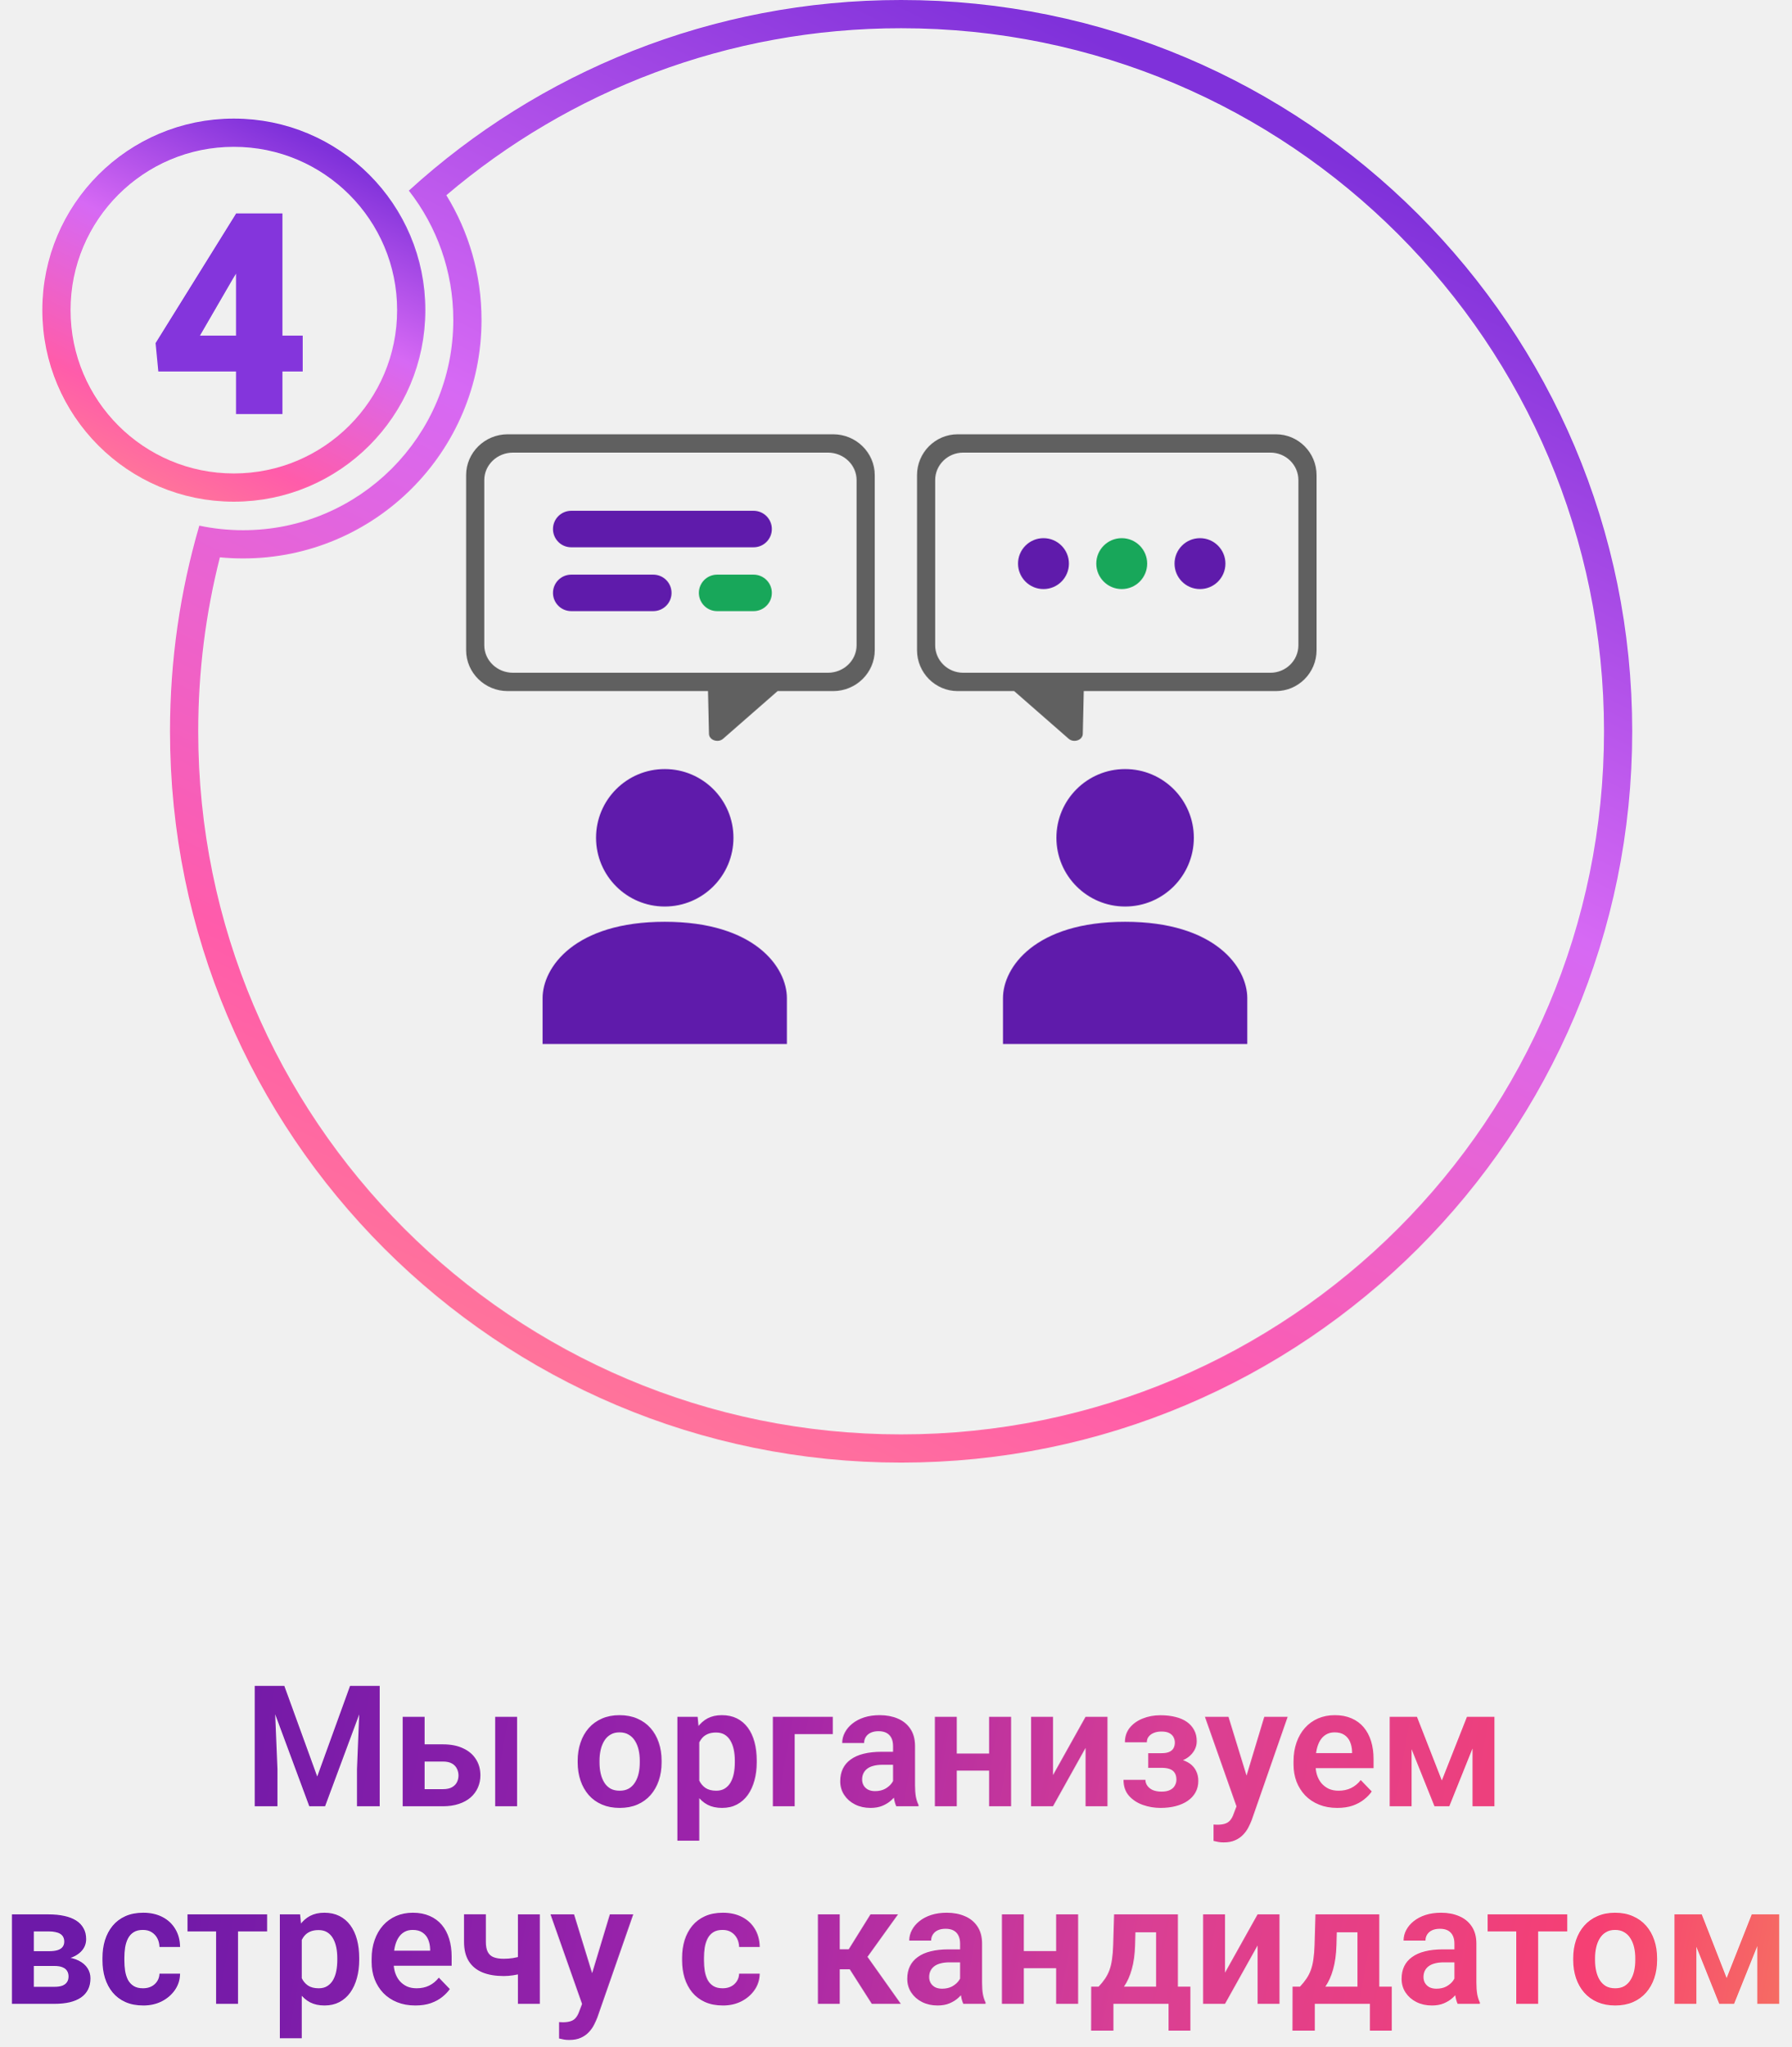
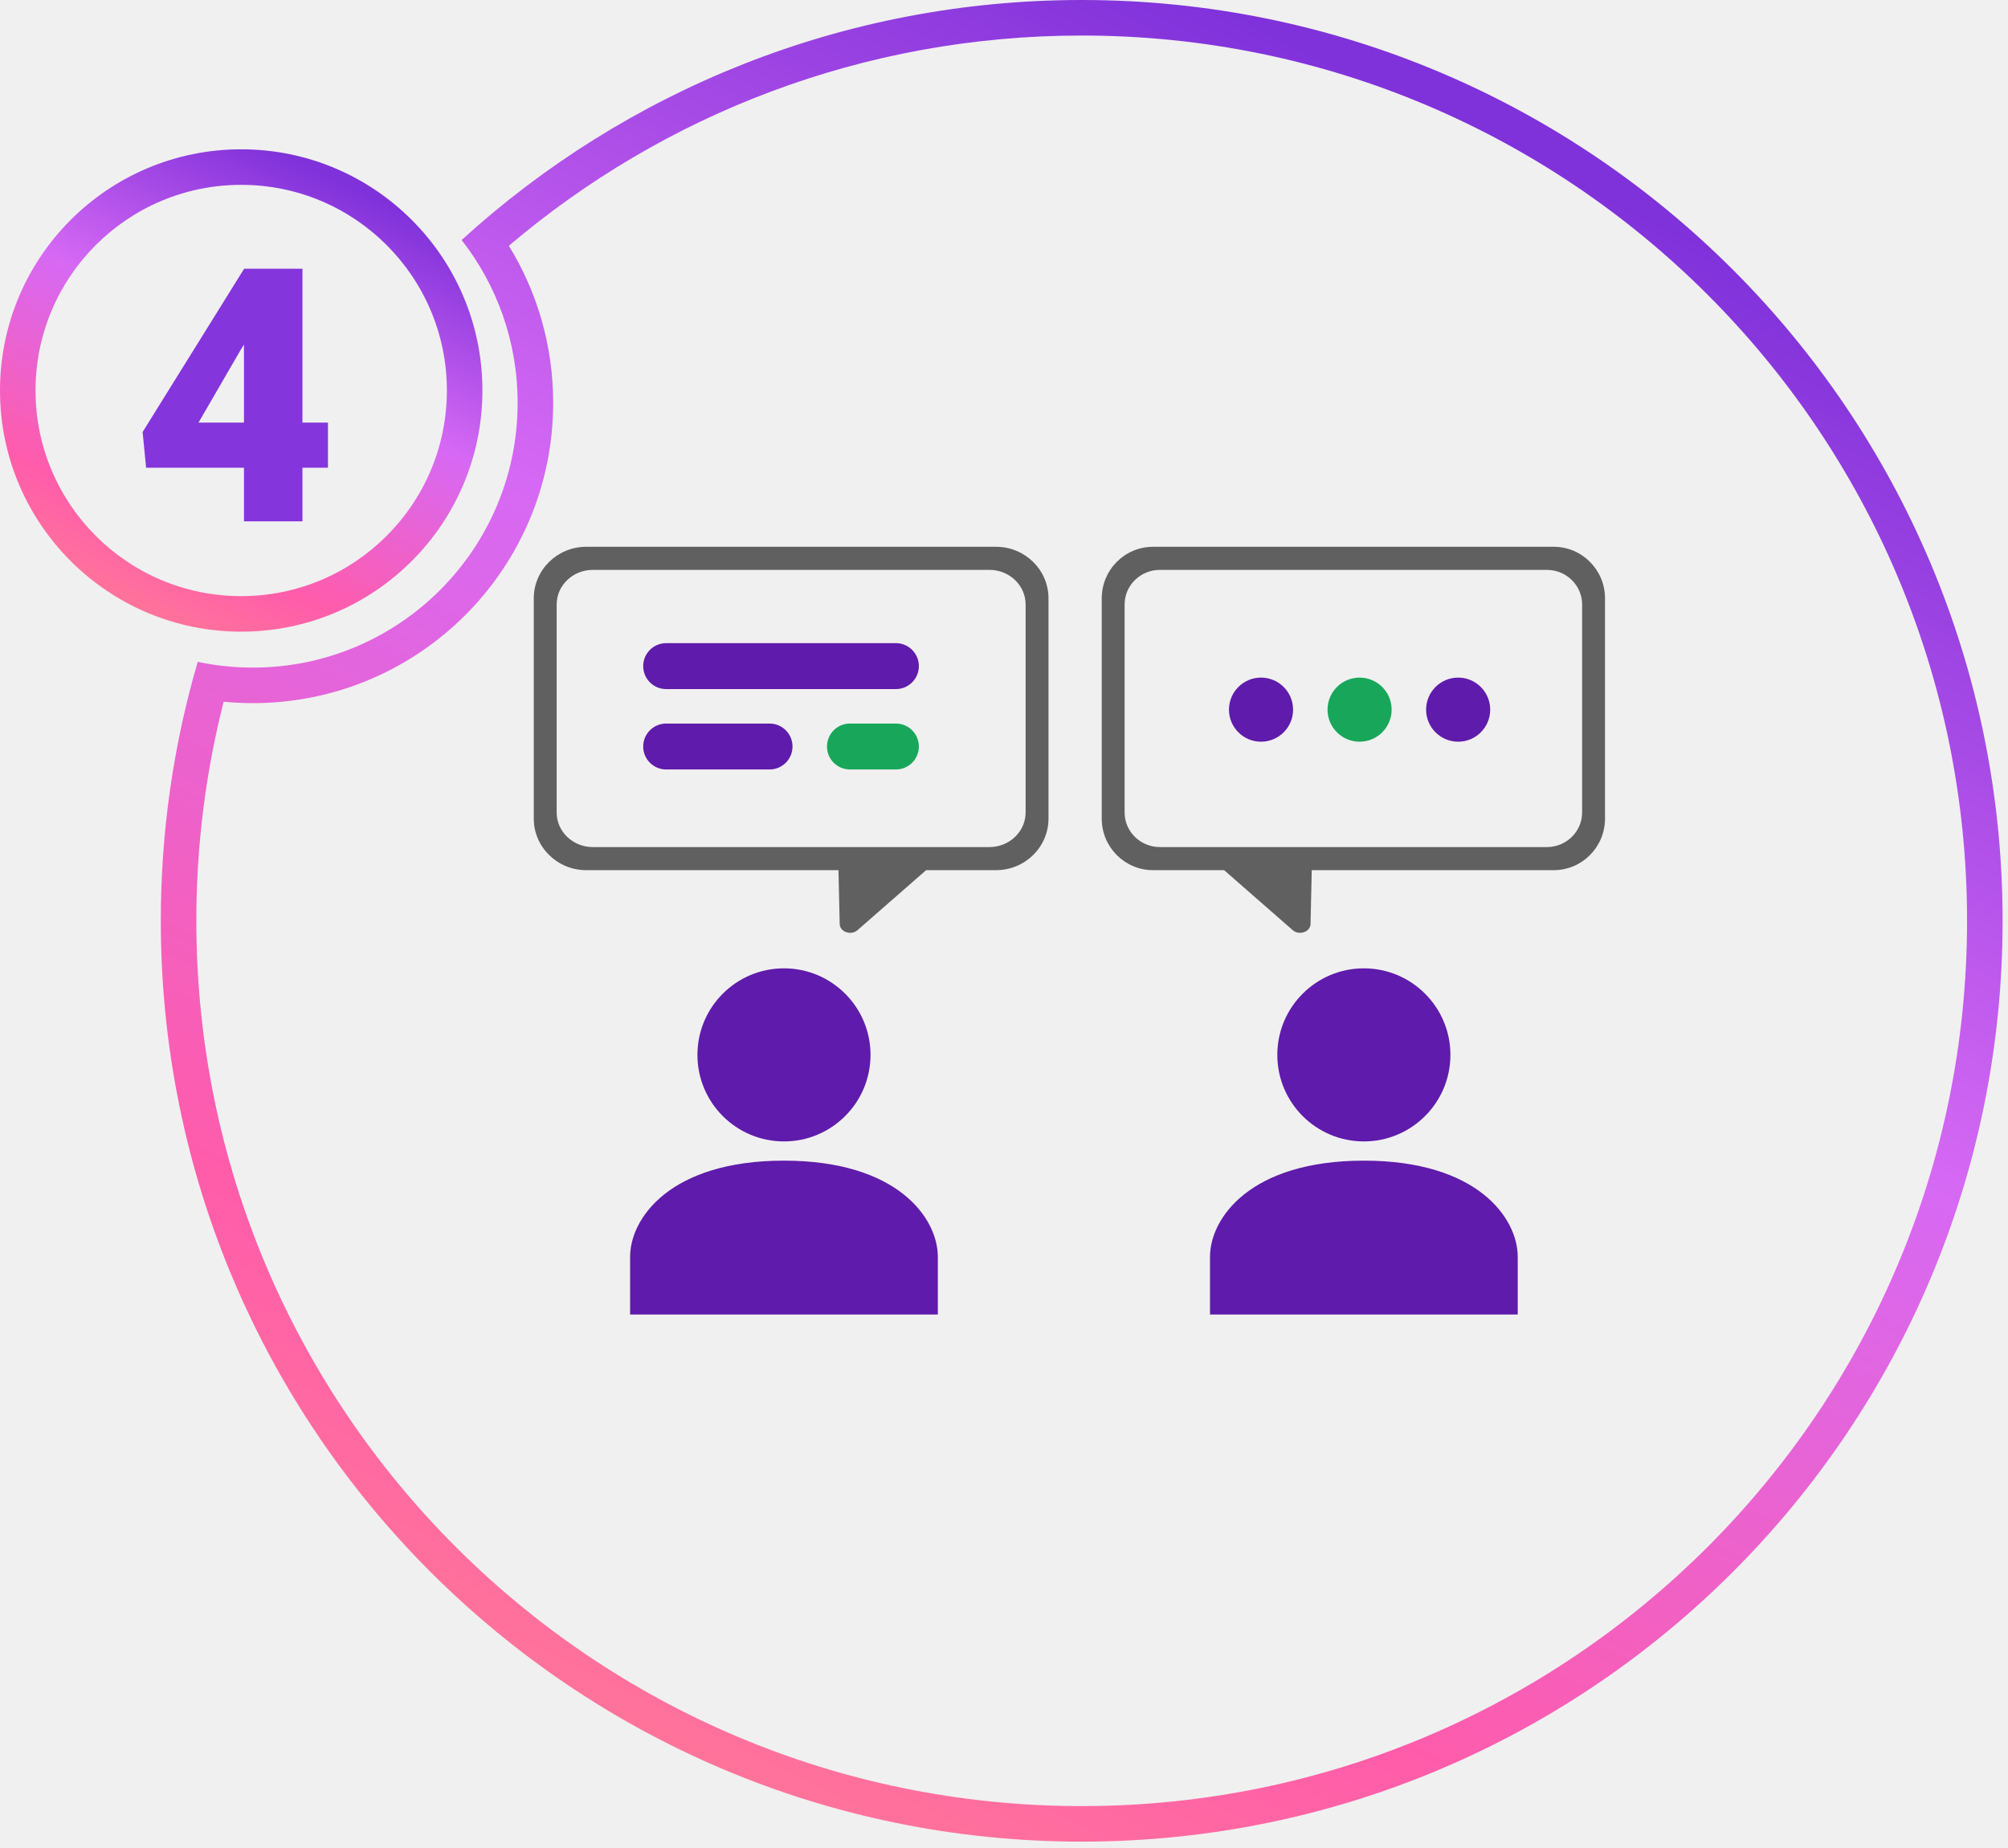
- <svg xmlns="http://www.w3.org/2000/svg" width="127" height="145" viewBox="0 0 127 145" fill="none">
-   <path d="M21.456 23.785V26.324H11.222L11.026 24.313L16.739 15.123H19.337L16.515 19.742L14.171 23.785H21.456ZM20.02 15.123V29.342H16.729V15.123H20.02Z" fill="#8435DC" />
-   <path fill-rule="evenodd" clip-rule="evenodd" d="M67.884 30.773H90.438C92.03 30.775 93.32 32.072 93.322 33.672V46.074C93.32 47.674 92.03 48.971 90.438 48.973H76.819L76.75 52.006C76.748 52.207 76.602 52.388 76.381 52.462C76.309 52.487 76.232 52.5 76.155 52.5C76.001 52.499 75.856 52.446 75.751 52.352L71.887 48.973H67.884C66.292 48.971 65.002 47.674 65 46.074V33.672C65.002 32.072 66.292 30.775 67.884 30.773ZM90.051 32.073H68.271C67.176 32.074 66.288 32.946 66.287 34.021V45.725C66.288 46.8 67.176 47.672 68.271 47.673H90.051C91.146 47.672 92.033 46.8 92.034 45.725V34.021C92.033 32.946 91.146 32.074 90.051 32.073Z" fill="#606060" />
-   <path fill-rule="evenodd" clip-rule="evenodd" d="M59.054 30.773H35.988C34.36 30.775 33.04 32.072 33.038 33.672V46.074C33.04 47.674 34.36 48.971 35.988 48.973H50.185L50.254 52.006C50.256 52.207 50.402 52.388 50.622 52.462C50.695 52.487 50.772 52.5 50.849 52.5C51.002 52.499 51.148 52.446 51.253 52.352L55.117 48.973H59.054C60.682 48.971 62.002 47.674 62.004 46.074V33.672C62.002 32.072 60.682 30.775 59.054 30.773ZM36.359 32.073H58.683C59.806 32.074 60.715 32.946 60.717 34.021V45.725C60.715 46.8 59.806 47.672 58.683 47.673H36.359C35.236 47.672 34.327 46.8 34.326 45.725V34.021C34.327 32.946 35.236 32.074 36.359 32.073Z" fill="#606060" />
-   <path d="M39.196 37.489C39.196 36.775 39.775 36.196 40.489 36.196H53.416C54.13 36.196 54.709 36.775 54.709 37.489C54.709 38.203 54.13 38.782 53.416 38.782H40.489C39.775 38.782 39.196 38.203 39.196 37.489Z" fill="#5F1BAB" />
-   <path d="M39.196 42.014C39.196 41.3 39.775 40.721 40.489 40.721H46.306C47.02 40.721 47.599 41.3 47.599 42.014C47.599 42.727 47.02 43.306 46.306 43.306H40.489C39.775 43.306 39.196 42.727 39.196 42.014Z" fill="#5F1BAB" />
-   <path d="M75.768 39.939C75.768 38.943 74.96 38.135 73.964 38.135C72.968 38.135 72.16 38.943 72.16 39.939C72.16 40.935 72.968 41.743 73.964 41.743C74.96 41.743 75.768 40.935 75.768 39.939Z" fill="#5F1BAB" />
-   <path d="M85.058 38.135C86.054 38.135 86.861 38.943 86.861 39.939C86.861 40.935 86.054 41.743 85.058 41.743C84.061 41.743 83.254 40.935 83.254 39.939C83.254 38.943 84.061 38.135 85.058 38.135Z" fill="#5F1BAB" />
-   <path d="M42.248 59.368C42.248 62.058 44.428 64.239 47.118 64.239C49.807 64.239 51.988 62.058 51.988 59.368C51.988 56.679 49.807 54.498 47.118 54.498C44.428 54.498 42.248 56.679 42.248 59.368Z" fill="#5F1BAB" />
-   <path d="M84.622 59.368C84.622 62.058 82.441 64.239 79.751 64.239C77.062 64.239 74.881 62.058 74.881 59.368C74.881 56.679 77.062 54.498 79.751 54.498C82.441 54.498 84.622 56.679 84.622 59.368Z" fill="#5F1BAB" />
-   <path d="M71.093 70.732C71.093 68.568 73.344 65.321 79.751 65.321C86.159 65.321 88.41 68.568 88.41 70.732V73.979H71.093V70.732Z" fill="#5F1BAB" />
-   <path d="M47.118 65.321C53.525 65.321 55.776 68.568 55.776 70.732V73.979H38.459V70.732C38.459 68.568 40.711 65.321 47.118 65.321Z" fill="#5F1BAB" />
-   <path d="M79.511 38.135C80.507 38.135 81.314 38.943 81.314 39.939C81.314 40.935 80.507 41.743 79.511 41.743C78.514 41.743 77.707 40.935 77.707 39.939C77.707 38.943 78.514 38.135 79.511 38.135Z" fill="#18A75A" />
-   <path d="M49.538 42.014C49.538 41.3 50.116 40.721 50.83 40.721H53.416C54.13 40.721 54.709 41.3 54.709 42.014C54.709 42.727 54.13 43.306 53.416 43.306H50.83C50.116 43.306 49.538 42.727 49.538 42.014Z" fill="#18A75A" />
-   <path fill-rule="evenodd" clip-rule="evenodd" d="M63.872 101.647C91.389 101.647 113.696 79.34 113.696 51.824C113.696 24.307 91.389 2 63.872 2C51.577 2 40.326 6.451 31.636 13.833C33.217 16.405 34.13 19.434 34.13 22.673C34.13 32.006 26.564 39.572 17.231 39.572C16.676 39.572 16.128 39.545 15.586 39.493C14.583 43.434 14.049 47.565 14.049 51.824C14.049 79.34 36.356 101.647 63.872 101.647ZM14.127 37.248C15.128 37.46 16.166 37.572 17.231 37.572C25.459 37.572 32.13 30.901 32.13 22.673C32.13 19.217 30.953 16.035 28.978 13.508C38.187 5.116 50.432 0 63.872 0C92.494 0 115.696 23.202 115.696 51.824C115.696 80.445 92.494 103.647 63.872 103.647C35.251 103.647 12.049 80.445 12.049 51.824C12.049 46.763 12.774 41.872 14.127 37.248Z" fill="url(#paint0_linear_1099_7979)" />
-   <path fill-rule="evenodd" clip-rule="evenodd" d="M16.574 33.55C22.966 33.55 28.148 28.368 28.148 21.976C28.148 15.585 22.966 10.403 16.574 10.403C10.182 10.403 5 15.585 5 21.976C5 28.368 10.182 33.55 16.574 33.55ZM16.574 35.55C24.071 35.55 30.148 29.473 30.148 21.976C30.148 14.48 24.071 8.403 16.574 8.403C9.078 8.403 3 14.48 3 21.976C3 29.473 9.078 35.55 16.574 35.55Z" fill="url(#paint1_linear_1099_7979)" />
-   <path d="M18.758 119.469H20.152L22.484 125.891L24.811 119.469H26.211L23.041 128H21.922L18.758 119.469ZM18.055 119.469H19.42L19.666 125.369V128H18.055V119.469ZM25.543 119.469H26.914V128H25.303V125.369L25.543 119.469ZM29.539 123.611H31.391C31.953 123.611 32.432 123.705 32.826 123.893C33.225 124.076 33.527 124.334 33.734 124.666C33.945 124.994 34.051 125.375 34.051 125.809C34.051 126.121 33.99 126.412 33.869 126.682C33.752 126.947 33.58 127.18 33.353 127.379C33.127 127.574 32.848 127.727 32.516 127.836C32.188 127.945 31.812 128 31.391 128H28.543V121.66H30.096V126.787H31.391C31.66 126.787 31.875 126.742 32.035 126.652C32.199 126.559 32.316 126.439 32.387 126.295C32.461 126.146 32.498 125.988 32.498 125.82C32.498 125.648 32.461 125.488 32.387 125.34C32.316 125.188 32.199 125.064 32.035 124.971C31.875 124.877 31.66 124.83 31.391 124.83H29.539V123.611ZM36.652 121.66V128H35.1V121.66H36.652ZM40.947 124.895V124.771C40.947 124.307 41.014 123.879 41.147 123.488C41.279 123.094 41.473 122.752 41.727 122.463C41.98 122.174 42.291 121.949 42.658 121.789C43.025 121.625 43.443 121.543 43.912 121.543C44.389 121.543 44.81 121.625 45.178 121.789C45.549 121.949 45.861 122.174 46.115 122.463C46.369 122.752 46.562 123.094 46.695 123.488C46.828 123.879 46.895 124.307 46.895 124.771V124.895C46.895 125.355 46.828 125.783 46.695 126.178C46.562 126.568 46.369 126.91 46.115 127.203C45.861 127.492 45.551 127.717 45.184 127.877C44.816 128.037 44.397 128.117 43.924 128.117C43.455 128.117 43.035 128.037 42.664 127.877C42.293 127.717 41.98 127.492 41.727 127.203C41.473 126.91 41.279 126.568 41.147 126.178C41.014 125.783 40.947 125.355 40.947 124.895ZM42.494 124.771V124.895C42.494 125.172 42.522 125.432 42.576 125.674C42.631 125.916 42.715 126.129 42.828 126.312C42.941 126.496 43.088 126.641 43.268 126.746C43.451 126.848 43.67 126.898 43.924 126.898C44.174 126.898 44.389 126.848 44.568 126.746C44.748 126.641 44.895 126.496 45.008 126.312C45.125 126.129 45.211 125.916 45.266 125.674C45.32 125.432 45.348 125.172 45.348 124.895V124.771C45.348 124.498 45.32 124.242 45.266 124.004C45.211 123.762 45.125 123.549 45.008 123.365C44.895 123.178 44.746 123.031 44.562 122.926C44.383 122.816 44.166 122.762 43.912 122.762C43.662 122.762 43.447 122.816 43.268 122.926C43.088 123.031 42.941 123.178 42.828 123.365C42.715 123.549 42.631 123.762 42.576 124.004C42.522 124.242 42.494 124.498 42.494 124.771ZM49.566 122.879V130.438H48.014V121.66H49.449L49.566 122.879ZM53.639 124.766V124.889C53.639 125.35 53.584 125.777 53.475 126.172C53.369 126.562 53.213 126.904 53.006 127.197C52.799 127.486 52.541 127.713 52.232 127.877C51.928 128.037 51.576 128.117 51.178 128.117C50.787 128.117 50.447 128.043 50.158 127.895C49.869 127.742 49.625 127.527 49.426 127.25C49.227 126.973 49.066 126.65 48.945 126.283C48.828 125.912 48.74 125.508 48.682 125.07V124.678C48.74 124.213 48.828 123.791 48.945 123.412C49.066 123.029 49.227 122.699 49.426 122.422C49.625 122.141 49.867 121.924 50.152 121.771C50.441 121.619 50.779 121.543 51.166 121.543C51.568 121.543 51.922 121.619 52.227 121.771C52.535 121.924 52.795 122.143 53.006 122.428C53.217 122.713 53.375 123.053 53.48 123.447C53.586 123.842 53.639 124.281 53.639 124.766ZM52.086 124.889V124.766C52.086 124.484 52.06 124.225 52.01 123.986C51.959 123.744 51.881 123.533 51.775 123.354C51.67 123.17 51.533 123.027 51.365 122.926C51.197 122.824 50.994 122.773 50.756 122.773C50.518 122.773 50.312 122.812 50.141 122.891C49.969 122.969 49.828 123.08 49.719 123.225C49.609 123.369 49.523 123.541 49.461 123.74C49.402 123.936 49.363 124.152 49.344 124.391V125.363C49.379 125.652 49.447 125.912 49.549 126.143C49.65 126.373 49.799 126.557 49.994 126.693C50.193 126.83 50.451 126.898 50.768 126.898C51.006 126.898 51.209 126.846 51.377 126.74C51.545 126.635 51.682 126.49 51.787 126.307C51.893 126.119 51.969 125.904 52.016 125.662C52.062 125.42 52.086 125.162 52.086 124.889ZM59.029 121.66V122.885H56.328V128H54.781V121.66H59.029ZM63.301 126.652V123.729C63.301 123.514 63.264 123.328 63.19 123.172C63.115 123.016 63.002 122.895 62.85 122.809C62.697 122.723 62.504 122.68 62.27 122.68C62.062 122.68 61.881 122.715 61.725 122.785C61.572 122.855 61.455 122.955 61.373 123.084C61.291 123.209 61.25 123.354 61.25 123.518H59.697C59.697 123.256 59.76 123.008 59.885 122.773C60.01 122.535 60.188 122.324 60.418 122.141C60.652 121.953 60.932 121.807 61.256 121.701C61.584 121.596 61.951 121.543 62.357 121.543C62.838 121.543 63.266 121.625 63.641 121.789C64.019 121.949 64.316 122.191 64.531 122.516C64.75 122.84 64.859 123.248 64.859 123.74V126.506C64.859 126.822 64.879 127.094 64.918 127.32C64.961 127.543 65.023 127.736 65.106 127.9V128H63.529C63.455 127.84 63.398 127.637 63.359 127.391C63.32 127.141 63.301 126.895 63.301 126.652ZM63.518 124.139L63.529 125.059H62.551C62.309 125.059 62.096 125.084 61.912 125.135C61.728 125.182 61.578 125.252 61.461 125.346C61.344 125.436 61.256 125.545 61.197 125.674C61.139 125.799 61.109 125.941 61.109 126.102C61.109 126.258 61.145 126.398 61.215 126.523C61.289 126.648 61.395 126.748 61.531 126.822C61.672 126.893 61.836 126.928 62.023 126.928C62.297 126.928 62.535 126.873 62.738 126.764C62.941 126.65 63.1 126.514 63.213 126.354C63.326 126.193 63.387 126.041 63.395 125.896L63.84 126.564C63.785 126.725 63.703 126.895 63.594 127.074C63.484 127.254 63.344 127.422 63.172 127.578C63 127.734 62.793 127.863 62.551 127.965C62.309 128.066 62.027 128.117 61.707 128.117C61.297 128.117 60.93 128.035 60.605 127.871C60.281 127.707 60.025 127.482 59.838 127.197C59.65 126.912 59.557 126.588 59.557 126.225C59.557 125.889 59.619 125.592 59.744 125.334C59.869 125.076 60.055 124.859 60.301 124.684C60.547 124.504 60.852 124.369 61.215 124.279C61.582 124.186 62.002 124.139 62.475 124.139H63.518ZM70.584 124.262V125.475H67.332V124.262H70.584ZM67.818 121.66V128H66.266V121.66H67.818ZM71.668 121.66V128H70.109V121.66H71.668ZM74.639 125.791L76.947 121.66H78.5V128H76.947V123.863L74.639 128H73.086V121.66H74.639V125.791ZM82.625 124.977H81.389V124.238H82.332C82.562 124.238 82.746 124.207 82.883 124.145C83.023 124.082 83.123 123.994 83.182 123.881C83.244 123.768 83.275 123.637 83.275 123.488C83.275 123.355 83.246 123.23 83.188 123.113C83.129 122.992 83.031 122.895 82.894 122.82C82.758 122.742 82.568 122.703 82.326 122.703C82.127 122.703 81.949 122.734 81.793 122.797C81.637 122.859 81.514 122.947 81.424 123.061C81.334 123.174 81.289 123.309 81.289 123.465H79.736C79.736 123.066 79.85 122.725 80.076 122.439C80.307 122.154 80.613 121.936 80.996 121.783C81.379 121.627 81.799 121.549 82.256 121.549C82.65 121.549 83.006 121.59 83.322 121.672C83.639 121.75 83.908 121.867 84.131 122.023C84.353 122.18 84.525 122.373 84.647 122.604C84.768 122.83 84.828 123.094 84.828 123.395C84.828 123.609 84.777 123.812 84.676 124.004C84.574 124.195 84.428 124.365 84.236 124.514C84.045 124.658 83.812 124.771 83.539 124.854C83.269 124.936 82.965 124.977 82.625 124.977ZM81.389 124.555H82.625C83.004 124.555 83.336 124.592 83.621 124.666C83.91 124.736 84.152 124.842 84.348 124.982C84.543 125.123 84.689 125.297 84.787 125.504C84.889 125.707 84.939 125.941 84.939 126.207C84.939 126.508 84.873 126.777 84.74 127.016C84.611 127.25 84.428 127.449 84.189 127.613C83.951 127.777 83.668 127.902 83.34 127.988C83.012 128.074 82.65 128.117 82.256 128.117C81.83 128.117 81.416 128.047 81.014 127.906C80.615 127.766 80.285 127.549 80.023 127.256C79.766 126.963 79.637 126.586 79.637 126.125H81.189C81.189 126.273 81.234 126.412 81.324 126.541C81.414 126.67 81.543 126.773 81.711 126.852C81.883 126.926 82.09 126.963 82.332 126.963C82.578 126.963 82.779 126.924 82.936 126.846C83.092 126.768 83.205 126.664 83.275 126.535C83.35 126.402 83.387 126.264 83.387 126.119C83.387 125.92 83.348 125.76 83.269 125.639C83.195 125.514 83.078 125.422 82.918 125.363C82.762 125.305 82.566 125.275 82.332 125.275H81.389V124.555ZM87.916 127.297L89.615 121.66H91.273L88.731 128.961C88.672 129.117 88.596 129.287 88.502 129.471C88.412 129.654 88.291 129.828 88.139 129.992C87.986 130.16 87.795 130.297 87.564 130.402C87.338 130.508 87.062 130.561 86.738 130.561C86.598 130.561 86.473 130.551 86.363 130.531C86.254 130.512 86.139 130.486 86.018 130.455V129.295C86.057 129.299 86.102 129.301 86.152 129.301C86.207 129.305 86.254 129.307 86.293 129.307C86.519 129.307 86.707 129.279 86.856 129.225C87.004 129.174 87.123 129.09 87.213 128.973C87.307 128.859 87.385 128.711 87.447 128.527L87.916 127.297ZM87.078 121.66L88.514 126.33L88.766 127.965L87.699 128.158L85.408 121.66H87.078ZM94.789 128.117C94.309 128.117 93.877 128.039 93.494 127.883C93.111 127.727 92.785 127.51 92.516 127.232C92.25 126.951 92.045 126.625 91.9 126.254C91.76 125.879 91.689 125.477 91.689 125.047V124.812C91.689 124.324 91.76 123.881 91.9 123.482C92.041 123.08 92.24 122.734 92.498 122.445C92.756 122.156 93.064 121.934 93.424 121.777C93.783 121.621 94.18 121.543 94.613 121.543C95.062 121.543 95.459 121.619 95.803 121.771C96.147 121.92 96.434 122.131 96.664 122.404C96.894 122.678 97.068 123.006 97.186 123.389C97.303 123.768 97.361 124.188 97.361 124.648V125.299H92.393V124.232H95.838V124.115C95.83 123.869 95.783 123.645 95.697 123.441C95.611 123.234 95.478 123.07 95.299 122.949C95.119 122.824 94.887 122.762 94.602 122.762C94.371 122.762 94.17 122.812 93.998 122.914C93.83 123.012 93.689 123.152 93.576 123.336C93.467 123.516 93.385 123.73 93.33 123.98C93.275 124.23 93.248 124.508 93.248 124.812V125.047C93.248 125.312 93.283 125.559 93.353 125.785C93.428 126.012 93.535 126.209 93.676 126.377C93.82 126.541 93.992 126.67 94.191 126.764C94.394 126.854 94.625 126.898 94.883 126.898C95.207 126.898 95.5 126.836 95.762 126.711C96.027 126.582 96.258 126.393 96.453 126.143L97.232 126.951C97.1 127.146 96.92 127.334 96.693 127.514C96.471 127.693 96.201 127.84 95.885 127.953C95.568 128.062 95.203 128.117 94.789 128.117ZM102.201 126.172L103.982 121.66H105.277L102.729 128H101.68L99.137 121.66H100.438L102.201 126.172ZM100.057 121.66V128H98.504V121.66H100.057ZM104.375 128V121.66H105.928V128H104.375ZM3.857 139.316H1.848L1.836 138.268H3.488C3.734 138.268 3.936 138.242 4.092 138.191C4.248 138.141 4.363 138.064 4.438 137.963C4.516 137.861 4.555 137.738 4.555 137.594C4.555 137.469 4.531 137.361 4.484 137.271C4.438 137.178 4.367 137.102 4.273 137.043C4.184 136.984 4.068 136.941 3.928 136.914C3.791 136.883 3.631 136.867 3.447 136.867H2.398V142H0.846V135.66H3.447C3.857 135.66 4.227 135.697 4.555 135.771C4.883 135.842 5.162 135.949 5.393 136.094C5.623 136.238 5.799 136.422 5.92 136.645C6.045 136.863 6.107 137.121 6.107 137.418C6.107 137.613 6.064 137.797 5.979 137.969C5.893 138.141 5.766 138.293 5.598 138.426C5.43 138.559 5.223 138.668 4.977 138.754C4.73 138.836 4.449 138.887 4.133 138.906L3.857 139.316ZM3.857 142H1.432L2.006 140.793H3.857C4.084 140.793 4.271 140.766 4.42 140.711C4.568 140.652 4.678 140.568 4.748 140.459C4.822 140.35 4.859 140.217 4.859 140.061C4.859 139.908 4.824 139.777 4.754 139.668C4.688 139.555 4.58 139.469 4.432 139.41C4.287 139.348 4.096 139.316 3.857 139.316H2.258L2.27 138.268H4.127L4.537 138.684C4.959 138.711 5.309 138.797 5.586 138.941C5.863 139.082 6.07 139.262 6.207 139.48C6.344 139.695 6.412 139.932 6.412 140.189C6.412 140.49 6.355 140.754 6.242 140.98C6.129 141.207 5.963 141.396 5.744 141.549C5.525 141.697 5.258 141.811 4.941 141.889C4.625 141.963 4.264 142 3.857 142ZM10.139 140.898C10.357 140.898 10.553 140.855 10.725 140.77C10.896 140.684 11.033 140.562 11.135 140.406C11.24 140.25 11.297 140.068 11.305 139.861H12.764C12.756 140.291 12.635 140.676 12.4 141.016C12.166 141.355 11.854 141.625 11.463 141.824C11.076 142.02 10.643 142.117 10.162 142.117C9.674 142.117 9.248 142.035 8.885 141.871C8.521 141.707 8.219 141.479 7.977 141.186C7.738 140.893 7.559 140.553 7.438 140.166C7.32 139.779 7.262 139.365 7.262 138.924V138.736C7.262 138.295 7.32 137.881 7.438 137.494C7.559 137.107 7.738 136.768 7.977 136.475C8.219 136.182 8.521 135.953 8.885 135.789C9.248 135.625 9.672 135.543 10.156 135.543C10.668 135.543 11.117 135.643 11.504 135.842C11.895 136.041 12.199 136.322 12.418 136.686C12.641 137.049 12.756 137.477 12.764 137.969H11.305C11.297 137.742 11.246 137.539 11.152 137.359C11.059 137.18 10.926 137.035 10.754 136.926C10.582 136.816 10.373 136.762 10.127 136.762C9.865 136.762 9.646 136.816 9.471 136.926C9.299 137.035 9.164 137.186 9.066 137.377C8.973 137.564 8.906 137.775 8.867 138.01C8.832 138.24 8.814 138.482 8.814 138.736V138.924C8.814 139.182 8.832 139.428 8.867 139.662C8.906 139.896 8.973 140.107 9.066 140.295C9.164 140.479 9.299 140.625 9.471 140.734C9.646 140.844 9.869 140.898 10.139 140.898ZM16.871 135.66V142H15.318V135.66H16.871ZM18.934 135.66V136.867H13.291V135.66H18.934ZM21.389 136.879V144.438H19.836V135.66H21.271L21.389 136.879ZM25.461 138.766V138.889C25.461 139.35 25.406 139.777 25.297 140.172C25.191 140.562 25.035 140.904 24.828 141.197C24.621 141.486 24.363 141.713 24.055 141.877C23.75 142.037 23.398 142.117 23 142.117C22.609 142.117 22.27 142.043 21.98 141.895C21.691 141.742 21.447 141.527 21.248 141.25C21.049 140.973 20.889 140.65 20.768 140.283C20.65 139.912 20.562 139.508 20.504 139.07V138.678C20.562 138.213 20.65 137.791 20.768 137.412C20.889 137.029 21.049 136.699 21.248 136.422C21.447 136.141 21.689 135.924 21.975 135.771C22.264 135.619 22.602 135.543 22.988 135.543C23.391 135.543 23.744 135.619 24.049 135.771C24.357 135.924 24.617 136.143 24.828 136.428C25.039 136.713 25.197 137.053 25.303 137.447C25.408 137.842 25.461 138.281 25.461 138.766ZM23.908 138.889V138.766C23.908 138.484 23.883 138.225 23.832 137.986C23.781 137.744 23.703 137.533 23.598 137.354C23.492 137.17 23.355 137.027 23.188 136.926C23.02 136.824 22.816 136.773 22.578 136.773C22.34 136.773 22.135 136.812 21.963 136.891C21.791 136.969 21.65 137.08 21.541 137.225C21.432 137.369 21.346 137.541 21.283 137.74C21.225 137.936 21.186 138.152 21.166 138.391V139.363C21.201 139.652 21.27 139.912 21.371 140.143C21.473 140.373 21.621 140.557 21.816 140.693C22.016 140.83 22.273 140.898 22.59 140.898C22.828 140.898 23.031 140.846 23.199 140.74C23.367 140.635 23.504 140.49 23.609 140.307C23.715 140.119 23.791 139.904 23.838 139.662C23.885 139.42 23.908 139.162 23.908 138.889ZM29.439 142.117C28.959 142.117 28.527 142.039 28.145 141.883C27.762 141.727 27.436 141.51 27.166 141.232C26.9 140.951 26.695 140.625 26.551 140.254C26.41 139.879 26.34 139.477 26.34 139.047V138.812C26.34 138.324 26.41 137.881 26.551 137.482C26.691 137.08 26.891 136.734 27.148 136.445C27.406 136.156 27.715 135.934 28.074 135.777C28.434 135.621 28.83 135.543 29.264 135.543C29.713 135.543 30.109 135.619 30.453 135.771C30.797 135.92 31.084 136.131 31.314 136.404C31.545 136.678 31.719 137.006 31.836 137.389C31.953 137.768 32.012 138.188 32.012 138.648V139.299H27.043V138.232H30.488V138.115C30.48 137.869 30.434 137.645 30.348 137.441C30.262 137.234 30.129 137.07 29.949 136.949C29.77 136.824 29.537 136.762 29.252 136.762C29.021 136.762 28.82 136.812 28.648 136.914C28.48 137.012 28.34 137.152 28.227 137.336C28.117 137.516 28.035 137.73 27.98 137.98C27.926 138.23 27.898 138.508 27.898 138.812V139.047C27.898 139.312 27.934 139.559 28.004 139.785C28.078 140.012 28.186 140.209 28.326 140.377C28.471 140.541 28.643 140.67 28.842 140.764C29.045 140.854 29.275 140.898 29.533 140.898C29.857 140.898 30.15 140.836 30.412 140.711C30.678 140.582 30.908 140.393 31.104 140.143L31.883 140.951C31.75 141.146 31.57 141.334 31.344 141.514C31.121 141.693 30.852 141.84 30.535 141.953C30.219 142.062 29.854 142.117 29.439 142.117ZM38.264 135.66V142H36.711V135.66H38.264ZM37.56 138.42V139.639C37.412 139.709 37.232 139.775 37.022 139.838C36.815 139.896 36.596 139.943 36.365 139.979C36.139 140.014 35.918 140.031 35.703 140.031C35.121 140.031 34.619 139.945 34.197 139.773C33.779 139.602 33.457 139.338 33.23 138.982C33.004 138.623 32.891 138.164 32.891 137.605V135.654H34.438V137.605C34.438 137.906 34.482 138.145 34.572 138.32C34.662 138.496 34.801 138.621 34.988 138.695C35.176 138.77 35.414 138.807 35.703 138.807C35.926 138.807 36.139 138.791 36.342 138.76C36.545 138.725 36.746 138.68 36.945 138.625C37.148 138.566 37.353 138.498 37.56 138.42ZM41.527 141.297L43.227 135.66H44.885L42.342 142.961C42.283 143.117 42.207 143.287 42.113 143.471C42.023 143.654 41.902 143.828 41.75 143.992C41.598 144.16 41.406 144.297 41.176 144.402C40.949 144.508 40.674 144.561 40.35 144.561C40.209 144.561 40.084 144.551 39.975 144.531C39.865 144.512 39.75 144.486 39.629 144.455V143.295C39.668 143.299 39.713 143.301 39.764 143.301C39.818 143.305 39.865 143.307 39.904 143.307C40.131 143.307 40.318 143.279 40.467 143.225C40.615 143.174 40.734 143.09 40.824 142.973C40.918 142.859 40.996 142.711 41.059 142.527L41.527 141.297ZM40.69 135.66L42.125 140.33L42.377 141.965L41.31 142.158L39.02 135.66H40.69ZM51.225 140.898C51.443 140.898 51.639 140.855 51.81 140.77C51.982 140.684 52.119 140.562 52.221 140.406C52.326 140.25 52.383 140.068 52.391 139.861H53.85C53.842 140.291 53.721 140.676 53.486 141.016C53.252 141.355 52.94 141.625 52.549 141.824C52.162 142.02 51.728 142.117 51.248 142.117C50.76 142.117 50.334 142.035 49.971 141.871C49.607 141.707 49.305 141.479 49.062 141.186C48.824 140.893 48.645 140.553 48.523 140.166C48.406 139.779 48.348 139.365 48.348 138.924V138.736C48.348 138.295 48.406 137.881 48.523 137.494C48.645 137.107 48.824 136.768 49.062 136.475C49.305 136.182 49.607 135.953 49.971 135.789C50.334 135.625 50.758 135.543 51.242 135.543C51.754 135.543 52.203 135.643 52.59 135.842C52.98 136.041 53.285 136.322 53.504 136.686C53.727 137.049 53.842 137.477 53.85 137.969H52.391C52.383 137.742 52.332 137.539 52.238 137.359C52.145 137.18 52.012 137.035 51.84 136.926C51.668 136.816 51.459 136.762 51.213 136.762C50.951 136.762 50.732 136.816 50.557 136.926C50.385 137.035 50.25 137.186 50.152 137.377C50.059 137.564 49.992 137.775 49.953 138.01C49.918 138.24 49.9 138.482 49.9 138.736V138.924C49.9 139.182 49.918 139.428 49.953 139.662C49.992 139.896 50.059 140.107 50.152 140.295C50.25 140.479 50.385 140.625 50.557 140.734C50.732 140.844 50.955 140.898 51.225 140.898ZM59.522 135.66V142H57.975V135.66H59.522ZM63.652 135.66L60.857 139.551H59.211L59.018 138.133H60.16L61.701 135.66H63.652ZM61.795 142L60.06 139.281L61.35 138.473L63.852 142H61.795ZM68.053 140.652V137.729C68.053 137.514 68.016 137.328 67.941 137.172C67.867 137.016 67.754 136.895 67.602 136.809C67.449 136.723 67.256 136.68 67.022 136.68C66.814 136.68 66.633 136.715 66.477 136.785C66.324 136.855 66.207 136.955 66.125 137.084C66.043 137.209 66.002 137.354 66.002 137.518H64.449C64.449 137.256 64.512 137.008 64.637 136.773C64.762 136.535 64.939 136.324 65.17 136.141C65.404 135.953 65.684 135.807 66.008 135.701C66.336 135.596 66.703 135.543 67.109 135.543C67.59 135.543 68.018 135.625 68.393 135.789C68.772 135.949 69.068 136.191 69.283 136.516C69.502 136.84 69.611 137.248 69.611 137.74V140.506C69.611 140.822 69.631 141.094 69.67 141.32C69.713 141.543 69.775 141.736 69.857 141.9V142H68.281C68.207 141.84 68.15 141.637 68.111 141.391C68.072 141.141 68.053 140.895 68.053 140.652ZM68.269 138.139L68.281 139.059H67.303C67.061 139.059 66.848 139.084 66.664 139.135C66.481 139.182 66.33 139.252 66.213 139.346C66.096 139.436 66.008 139.545 65.949 139.674C65.891 139.799 65.861 139.941 65.861 140.102C65.861 140.258 65.897 140.398 65.967 140.523C66.041 140.648 66.147 140.748 66.283 140.822C66.424 140.893 66.588 140.928 66.775 140.928C67.049 140.928 67.287 140.873 67.49 140.764C67.693 140.65 67.852 140.514 67.965 140.354C68.078 140.193 68.139 140.041 68.147 139.896L68.592 140.564C68.537 140.725 68.455 140.895 68.346 141.074C68.236 141.254 68.096 141.422 67.924 141.578C67.752 141.734 67.545 141.863 67.303 141.965C67.061 142.066 66.779 142.117 66.459 142.117C66.049 142.117 65.682 142.035 65.357 141.871C65.033 141.707 64.777 141.482 64.59 141.197C64.402 140.912 64.309 140.588 64.309 140.225C64.309 139.889 64.371 139.592 64.496 139.334C64.621 139.076 64.807 138.859 65.053 138.684C65.299 138.504 65.603 138.369 65.967 138.279C66.334 138.186 66.754 138.139 67.227 138.139H68.269ZM75.336 138.262V139.475H72.084V138.262H75.336ZM72.57 135.66V142H71.018V135.66H72.57ZM76.42 135.66V142H74.861V135.66H76.42ZM78.969 135.66H80.516L80.457 137.84C80.438 138.5 80.359 139.07 80.223 139.551C80.09 140.027 79.912 140.428 79.689 140.752C79.471 141.076 79.221 141.338 78.939 141.537C78.662 141.736 78.371 141.891 78.066 142H77.697L77.691 140.793L77.873 140.781C78.057 140.586 78.211 140.395 78.336 140.207C78.465 140.016 78.568 139.811 78.647 139.592C78.725 139.373 78.783 139.123 78.822 138.842C78.865 138.557 78.893 138.223 78.904 137.84L78.969 135.66ZM79.385 135.66H83.492V142H81.945V136.932H79.385V135.66ZM77.346 140.781H84.377V143.898H82.83V142H78.922V143.898H77.34L77.346 140.781ZM86.832 139.791L89.141 135.66H90.693V142H89.141V137.863L86.832 142H85.279V135.66H86.832V139.791ZM93.242 135.66H94.789L94.731 137.84C94.711 138.5 94.633 139.07 94.496 139.551C94.363 140.027 94.186 140.428 93.963 140.752C93.744 141.076 93.494 141.338 93.213 141.537C92.936 141.736 92.644 141.891 92.34 142H91.971L91.965 140.793L92.147 140.781C92.33 140.586 92.484 140.395 92.609 140.207C92.738 140.016 92.842 139.811 92.92 139.592C92.998 139.373 93.057 139.123 93.096 138.842C93.139 138.557 93.166 138.223 93.178 137.84L93.242 135.66ZM93.658 135.66H97.766V142H96.219V136.932H93.658V135.66ZM91.619 140.781H98.65V143.898H97.103V142H93.195V143.898H91.613L91.619 140.781ZM103.092 140.652V137.729C103.092 137.514 103.055 137.328 102.98 137.172C102.906 137.016 102.793 136.895 102.641 136.809C102.488 136.723 102.295 136.68 102.061 136.68C101.854 136.68 101.672 136.715 101.516 136.785C101.363 136.855 101.246 136.955 101.164 137.084C101.082 137.209 101.041 137.354 101.041 137.518H99.488C99.488 137.256 99.551 137.008 99.676 136.773C99.801 136.535 99.978 136.324 100.209 136.141C100.443 135.953 100.723 135.807 101.047 135.701C101.375 135.596 101.742 135.543 102.148 135.543C102.629 135.543 103.057 135.625 103.432 135.789C103.811 135.949 104.107 136.191 104.322 136.516C104.541 136.84 104.65 137.248 104.65 137.74V140.506C104.65 140.822 104.67 141.094 104.709 141.32C104.752 141.543 104.814 141.736 104.896 141.9V142H103.32C103.246 141.84 103.189 141.637 103.15 141.391C103.111 141.141 103.092 140.895 103.092 140.652ZM103.309 138.139L103.32 139.059H102.342C102.1 139.059 101.887 139.084 101.703 139.135C101.52 139.182 101.369 139.252 101.252 139.346C101.135 139.436 101.047 139.545 100.988 139.674C100.93 139.799 100.9 139.941 100.9 140.102C100.9 140.258 100.936 140.398 101.006 140.523C101.08 140.648 101.186 140.748 101.322 140.822C101.463 140.893 101.627 140.928 101.814 140.928C102.088 140.928 102.326 140.873 102.529 140.764C102.732 140.65 102.891 140.514 103.004 140.354C103.117 140.193 103.178 140.041 103.186 139.896L103.631 140.564C103.576 140.725 103.494 140.895 103.385 141.074C103.275 141.254 103.135 141.422 102.963 141.578C102.791 141.734 102.584 141.863 102.342 141.965C102.1 142.066 101.818 142.117 101.498 142.117C101.088 142.117 100.721 142.035 100.396 141.871C100.072 141.707 99.816 141.482 99.629 141.197C99.441 140.912 99.348 140.588 99.348 140.225C99.348 139.889 99.41 139.592 99.535 139.334C99.66 139.076 99.846 138.859 100.092 138.684C100.338 138.504 100.643 138.369 101.006 138.279C101.373 138.186 101.793 138.139 102.266 138.139H103.309ZM109.027 135.66V142H107.475V135.66H109.027ZM111.09 135.66V136.867H105.447V135.66H111.09ZM111.512 138.895V138.771C111.512 138.307 111.578 137.879 111.711 137.488C111.844 137.094 112.037 136.752 112.291 136.463C112.545 136.174 112.855 135.949 113.223 135.789C113.59 135.625 114.008 135.543 114.477 135.543C114.953 135.543 115.375 135.625 115.742 135.789C116.113 135.949 116.426 136.174 116.68 136.463C116.934 136.752 117.127 137.094 117.26 137.488C117.393 137.879 117.459 138.307 117.459 138.771V138.895C117.459 139.355 117.393 139.783 117.26 140.178C117.127 140.568 116.934 140.91 116.68 141.203C116.426 141.492 116.115 141.717 115.748 141.877C115.381 142.037 114.961 142.117 114.488 142.117C114.02 142.117 113.6 142.037 113.229 141.877C112.857 141.717 112.545 141.492 112.291 141.203C112.037 140.91 111.844 140.568 111.711 140.178C111.578 139.783 111.512 139.355 111.512 138.895ZM113.059 138.771V138.895C113.059 139.172 113.086 139.432 113.141 139.674C113.195 139.916 113.279 140.129 113.393 140.312C113.506 140.496 113.652 140.641 113.832 140.746C114.016 140.848 114.234 140.898 114.488 140.898C114.738 140.898 114.953 140.848 115.133 140.746C115.312 140.641 115.459 140.496 115.572 140.312C115.689 140.129 115.775 139.916 115.83 139.674C115.885 139.432 115.912 139.172 115.912 138.895V138.771C115.912 138.498 115.885 138.242 115.83 138.004C115.775 137.762 115.689 137.549 115.572 137.365C115.459 137.178 115.311 137.031 115.127 136.926C114.947 136.816 114.73 136.762 114.477 136.762C114.227 136.762 114.012 136.816 113.832 136.926C113.652 137.031 113.506 137.178 113.393 137.365C113.279 137.549 113.195 137.762 113.141 138.004C113.086 138.242 113.059 138.498 113.059 138.771ZM122.387 140.172L124.168 135.66H125.463L122.914 142H121.865L119.322 135.66H120.623L122.387 140.172ZM120.242 135.66V142H118.689V135.66H120.242ZM124.561 142V135.66H126.113V142H124.561Z" fill="url(#paint2_linear_1099_7979)" />
+ <svg xmlns="http://www.w3.org/2000/svg" width="113" height="104" viewBox="0 0 113 104" fill="none">
+   <g clip-path="url(#clip0_1_77)">
+     <path d="M18.456 23.785V26.324H8.222L8.026 24.313L13.739 15.123H16.337L13.514 19.742L11.171 23.785H18.456ZM17.02 15.123V29.342H13.729V15.123H17.02Z" fill="#8435DC" />
+     <path fill-rule="evenodd" clip-rule="evenodd" d="M64.884 30.773H87.438C89.03 30.775 90.32 32.072 90.322 33.672V46.074C90.32 47.674 89.03 48.971 87.438 48.973H73.819L73.75 52.006C73.748 52.207 73.602 52.388 73.381 52.462C73.309 52.487 73.232 52.5 73.155 52.5C73.001 52.499 72.856 52.446 72.751 52.352L68.887 48.973H64.884C63.292 48.971 62.002 47.674 62 46.074V33.672C62.002 32.072 63.292 30.775 64.884 30.773ZM87.051 32.073H65.271C64.176 32.074 63.288 32.946 63.287 34.021V45.725C63.288 46.8 64.176 47.672 65.271 47.673H87.051C88.146 47.672 89.033 46.8 89.034 45.725V34.021C89.033 32.946 88.146 32.074 87.051 32.073Z" fill="#606060" />
+     <path fill-rule="evenodd" clip-rule="evenodd" d="M56.054 30.773H32.988C31.36 30.775 30.04 32.072 30.038 33.672V46.074C30.04 47.674 31.36 48.971 32.988 48.973H47.185L47.254 52.006C47.256 52.207 47.402 52.388 47.622 52.462C47.695 52.487 47.772 52.5 47.849 52.5C48.002 52.499 48.148 52.446 48.253 52.352L52.117 48.973H56.054C57.682 48.971 59.002 47.674 59.004 46.074V33.672C59.002 32.072 57.682 30.775 56.054 30.773ZM33.359 32.073H55.683C56.806 32.074 57.715 32.946 57.717 34.021V45.725C57.715 46.8 56.806 47.672 55.683 47.673H33.359C32.236 47.672 31.327 46.8 31.326 45.725V34.021C31.327 32.946 32.236 32.074 33.359 32.073Z" fill="#606060" />
+     <path d="M36.196 37.489C36.196 36.775 36.775 36.196 37.489 36.196H50.416C51.13 36.196 51.709 36.775 51.709 37.489C51.709 38.203 51.13 38.782 50.416 38.782H37.489C36.775 38.782 36.196 38.203 36.196 37.489Z" fill="#5F1BAB" />
+     <path d="M36.196 42.014C36.196 41.3 36.775 40.721 37.489 40.721H43.306C44.02 40.721 44.599 41.3 44.599 42.014C44.599 42.727 44.02 43.306 43.306 43.306H37.489C36.775 43.306 36.196 42.727 36.196 42.014Z" fill="#5F1BAB" />
+     <path d="M72.768 39.939C72.768 38.943 71.96 38.135 70.964 38.135C69.968 38.135 69.16 38.943 69.16 39.939C69.16 40.935 69.968 41.743 70.964 41.743C71.96 41.743 72.768 40.935 72.768 39.939Z" fill="#5F1BAB" />
+     <path d="M82.058 38.135C83.054 38.135 83.861 38.943 83.861 39.939C83.861 40.935 83.054 41.743 82.058 41.743C81.061 41.743 80.254 40.935 80.254 39.939C80.254 38.943 81.061 38.135 82.058 38.135Z" fill="#5F1BAB" />
+     <path d="M39.248 59.368C39.248 62.058 41.428 64.239 44.118 64.239C46.807 64.239 48.988 62.058 48.988 59.368C48.988 56.679 46.807 54.498 44.118 54.498C41.428 54.498 39.248 56.679 39.248 59.368Z" fill="#5F1BAB" />
+     <path d="M81.622 59.368C81.622 62.058 79.441 64.239 76.751 64.239C74.062 64.239 71.881 62.058 71.881 59.368C71.881 56.679 74.062 54.498 76.751 54.498C79.441 54.498 81.622 56.679 81.622 59.368Z" fill="#5F1BAB" />
+     <path d="M68.093 70.732C68.093 68.568 70.344 65.321 76.751 65.321C83.159 65.321 85.41 68.568 85.41 70.732V73.979H68.093V70.732Z" fill="#5F1BAB" />
+     <path d="M44.118 65.321C50.525 65.321 52.776 68.568 52.776 70.732V73.979H35.459V70.732C35.459 68.568 37.711 65.321 44.118 65.321Z" fill="#5F1BAB" />
+     <path d="M76.511 38.135C77.507 38.135 78.314 38.943 78.314 39.939C78.314 40.935 77.507 41.743 76.511 41.743C75.514 41.743 74.707 40.935 74.707 39.939C74.707 38.943 75.514 38.135 76.511 38.135Z" fill="#18A75A" />
+     <path d="M46.538 42.014C46.538 41.3 47.116 40.721 47.83 40.721H50.416C51.13 40.721 51.709 41.3 51.709 42.014C51.709 42.727 51.13 43.306 50.416 43.306H47.83C47.116 43.306 46.538 42.727 46.538 42.014Z" fill="#18A75A" />
+     <path fill-rule="evenodd" clip-rule="evenodd" d="M60.872 101.647C88.389 101.647 110.696 79.34 110.696 51.824C110.696 24.307 88.389 2 60.872 2C48.577 2 37.326 6.451 28.636 13.833C30.217 16.405 31.13 19.434 31.13 22.673C31.13 32.006 23.564 39.572 14.231 39.572C13.676 39.572 13.127 39.545 12.586 39.493C11.583 43.434 11.049 47.565 11.049 51.824C11.049 79.34 33.356 101.647 60.872 101.647ZM11.127 37.248C12.128 37.46 13.166 37.572 14.231 37.572C22.459 37.572 29.13 30.901 29.13 22.673C29.13 19.217 27.953 16.035 25.978 13.508C35.187 5.116 47.432 0 60.872 0C89.494 0 112.696 23.202 112.696 51.824C112.696 80.445 89.494 103.647 60.872 103.647C32.251 103.647 9.049 80.445 9.049 51.824C9.049 46.763 9.774 41.872 11.127 37.248Z" fill="url(#paint0_linear_1_77)" />
+     <path fill-rule="evenodd" clip-rule="evenodd" d="M13.574 33.55C19.966 33.55 25.148 28.368 25.148 21.976C25.148 15.585 19.966 10.403 13.574 10.403C7.182 10.403 2 15.585 2 21.976C2 28.368 7.182 33.55 13.574 33.55ZM13.574 35.55C21.071 35.55 27.148 29.473 27.148 21.976C27.148 14.48 21.071 8.403 13.574 8.403C6.078 8.403 0 14.48 0 21.976C0 29.473 6.078 35.55 13.574 35.55Z" fill="url(#paint1_linear_1_77)" />
+   </g>
  <defs>
-     <linearGradient id="paint0_linear_1099_7979" x1="110.271" y1="18.826" x2="53.338" y2="134.499" gradientUnits="userSpaceOnUse">
+     <linearGradient id="paint0_linear_1_77" x1="107.271" y1="18.826" x2="50.338" y2="134.499" gradientUnits="userSpaceOnUse">
      <stop stop-color="#7F31DA" />
      <stop offset="0.326" stop-color="#D669F4" />
      <stop offset="0.654" stop-color="#FF5CAA" />
      <stop offset="1" stop-color="#FF9883" />
    </linearGradient>
-     <linearGradient id="paint1_linear_1099_7979" x1="28.727" y1="13.334" x2="13.815" y2="43.631" gradientUnits="userSpaceOnUse">
+     <linearGradient id="paint1_linear_1_77" x1="25.727" y1="13.334" x2="10.815" y2="43.631" gradientUnits="userSpaceOnUse">
      <stop stop-color="#7F31DA" />
      <stop offset="0.326" stop-color="#D669F4" />
      <stop offset="0.654" stop-color="#FF5CAA" />
      <stop offset="1" stop-color="#FF9883" />
    </linearGradient>
-     <linearGradient id="paint2_linear_1099_7979" x1="4.711" y1="140.134" x2="127.68" y2="162.21" gradientUnits="userSpaceOnUse">
-       <stop offset="0.024" stop-color="#6D19A8" />
-       <stop offset="0.357" stop-color="#9F24AA" />
-       <stop offset="0.597" stop-color="#D93F94" />
-       <stop offset="0.852" stop-color="#F64073" />
-       <stop offset="0.958" stop-color="#F66B63" />
-     </linearGradient>
+     <clipPath id="clip0_1_77">
+       <rect width="113" height="104" fill="white" />
+     </clipPath>
  </defs>
</svg>
